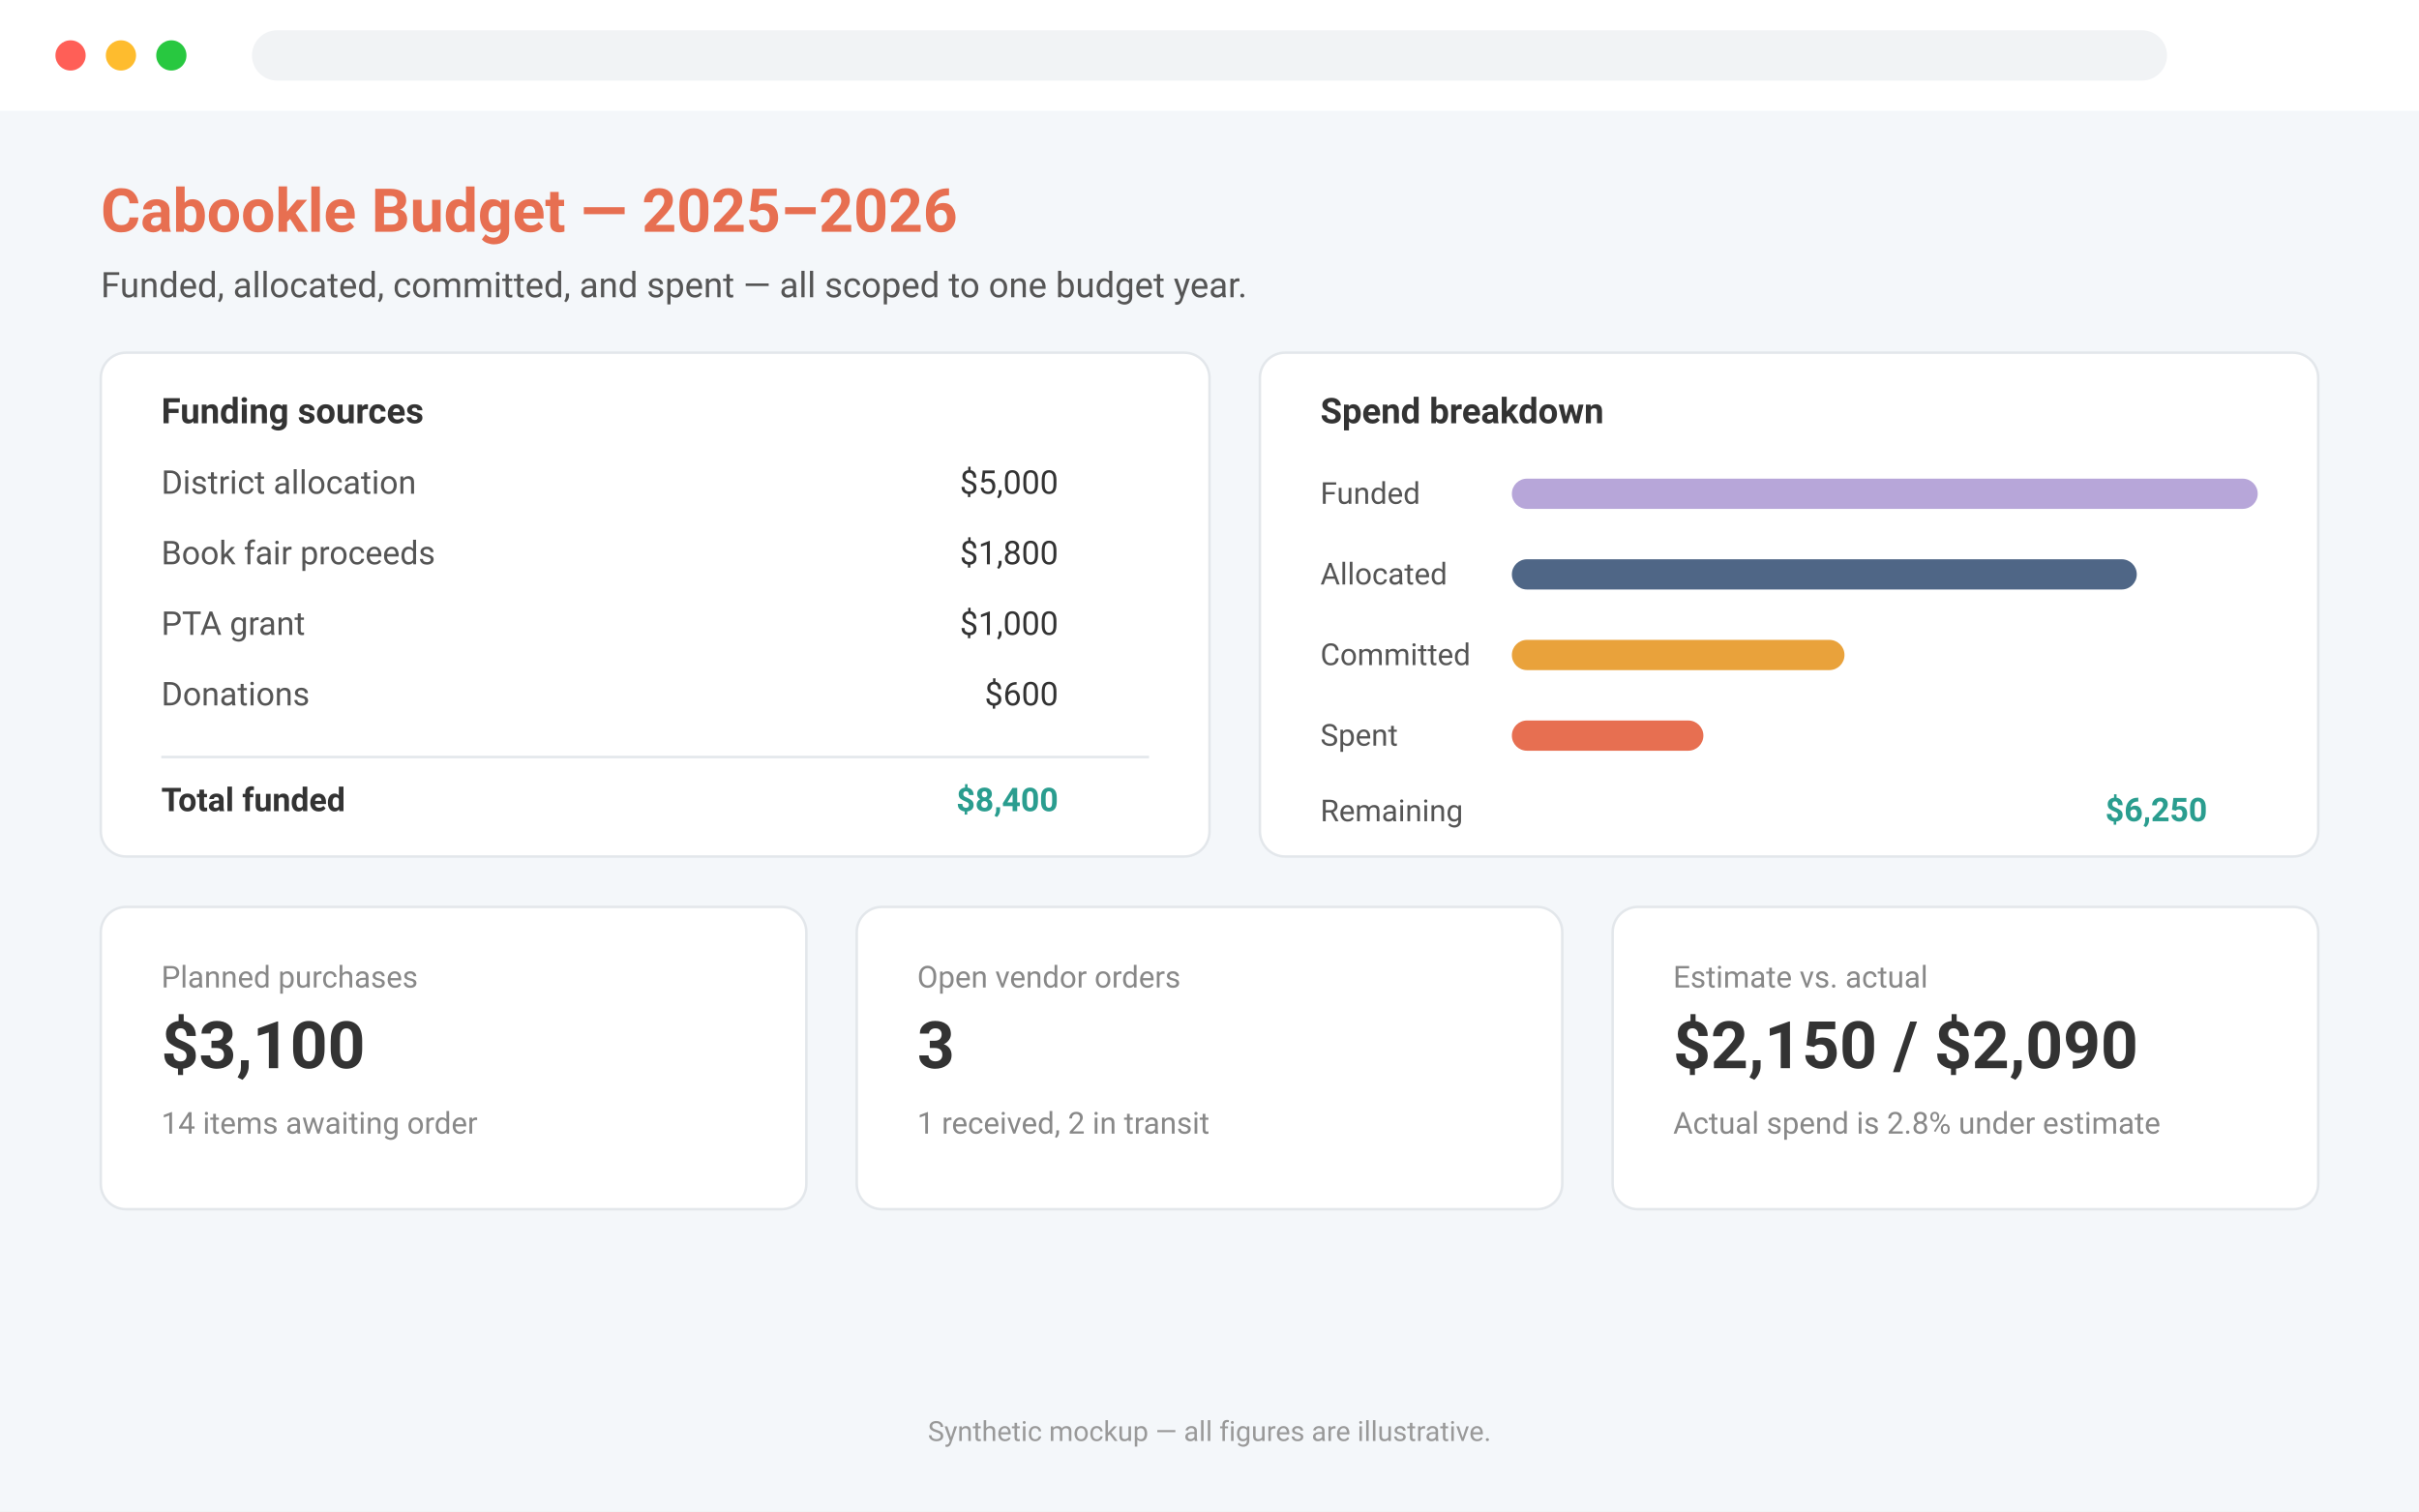
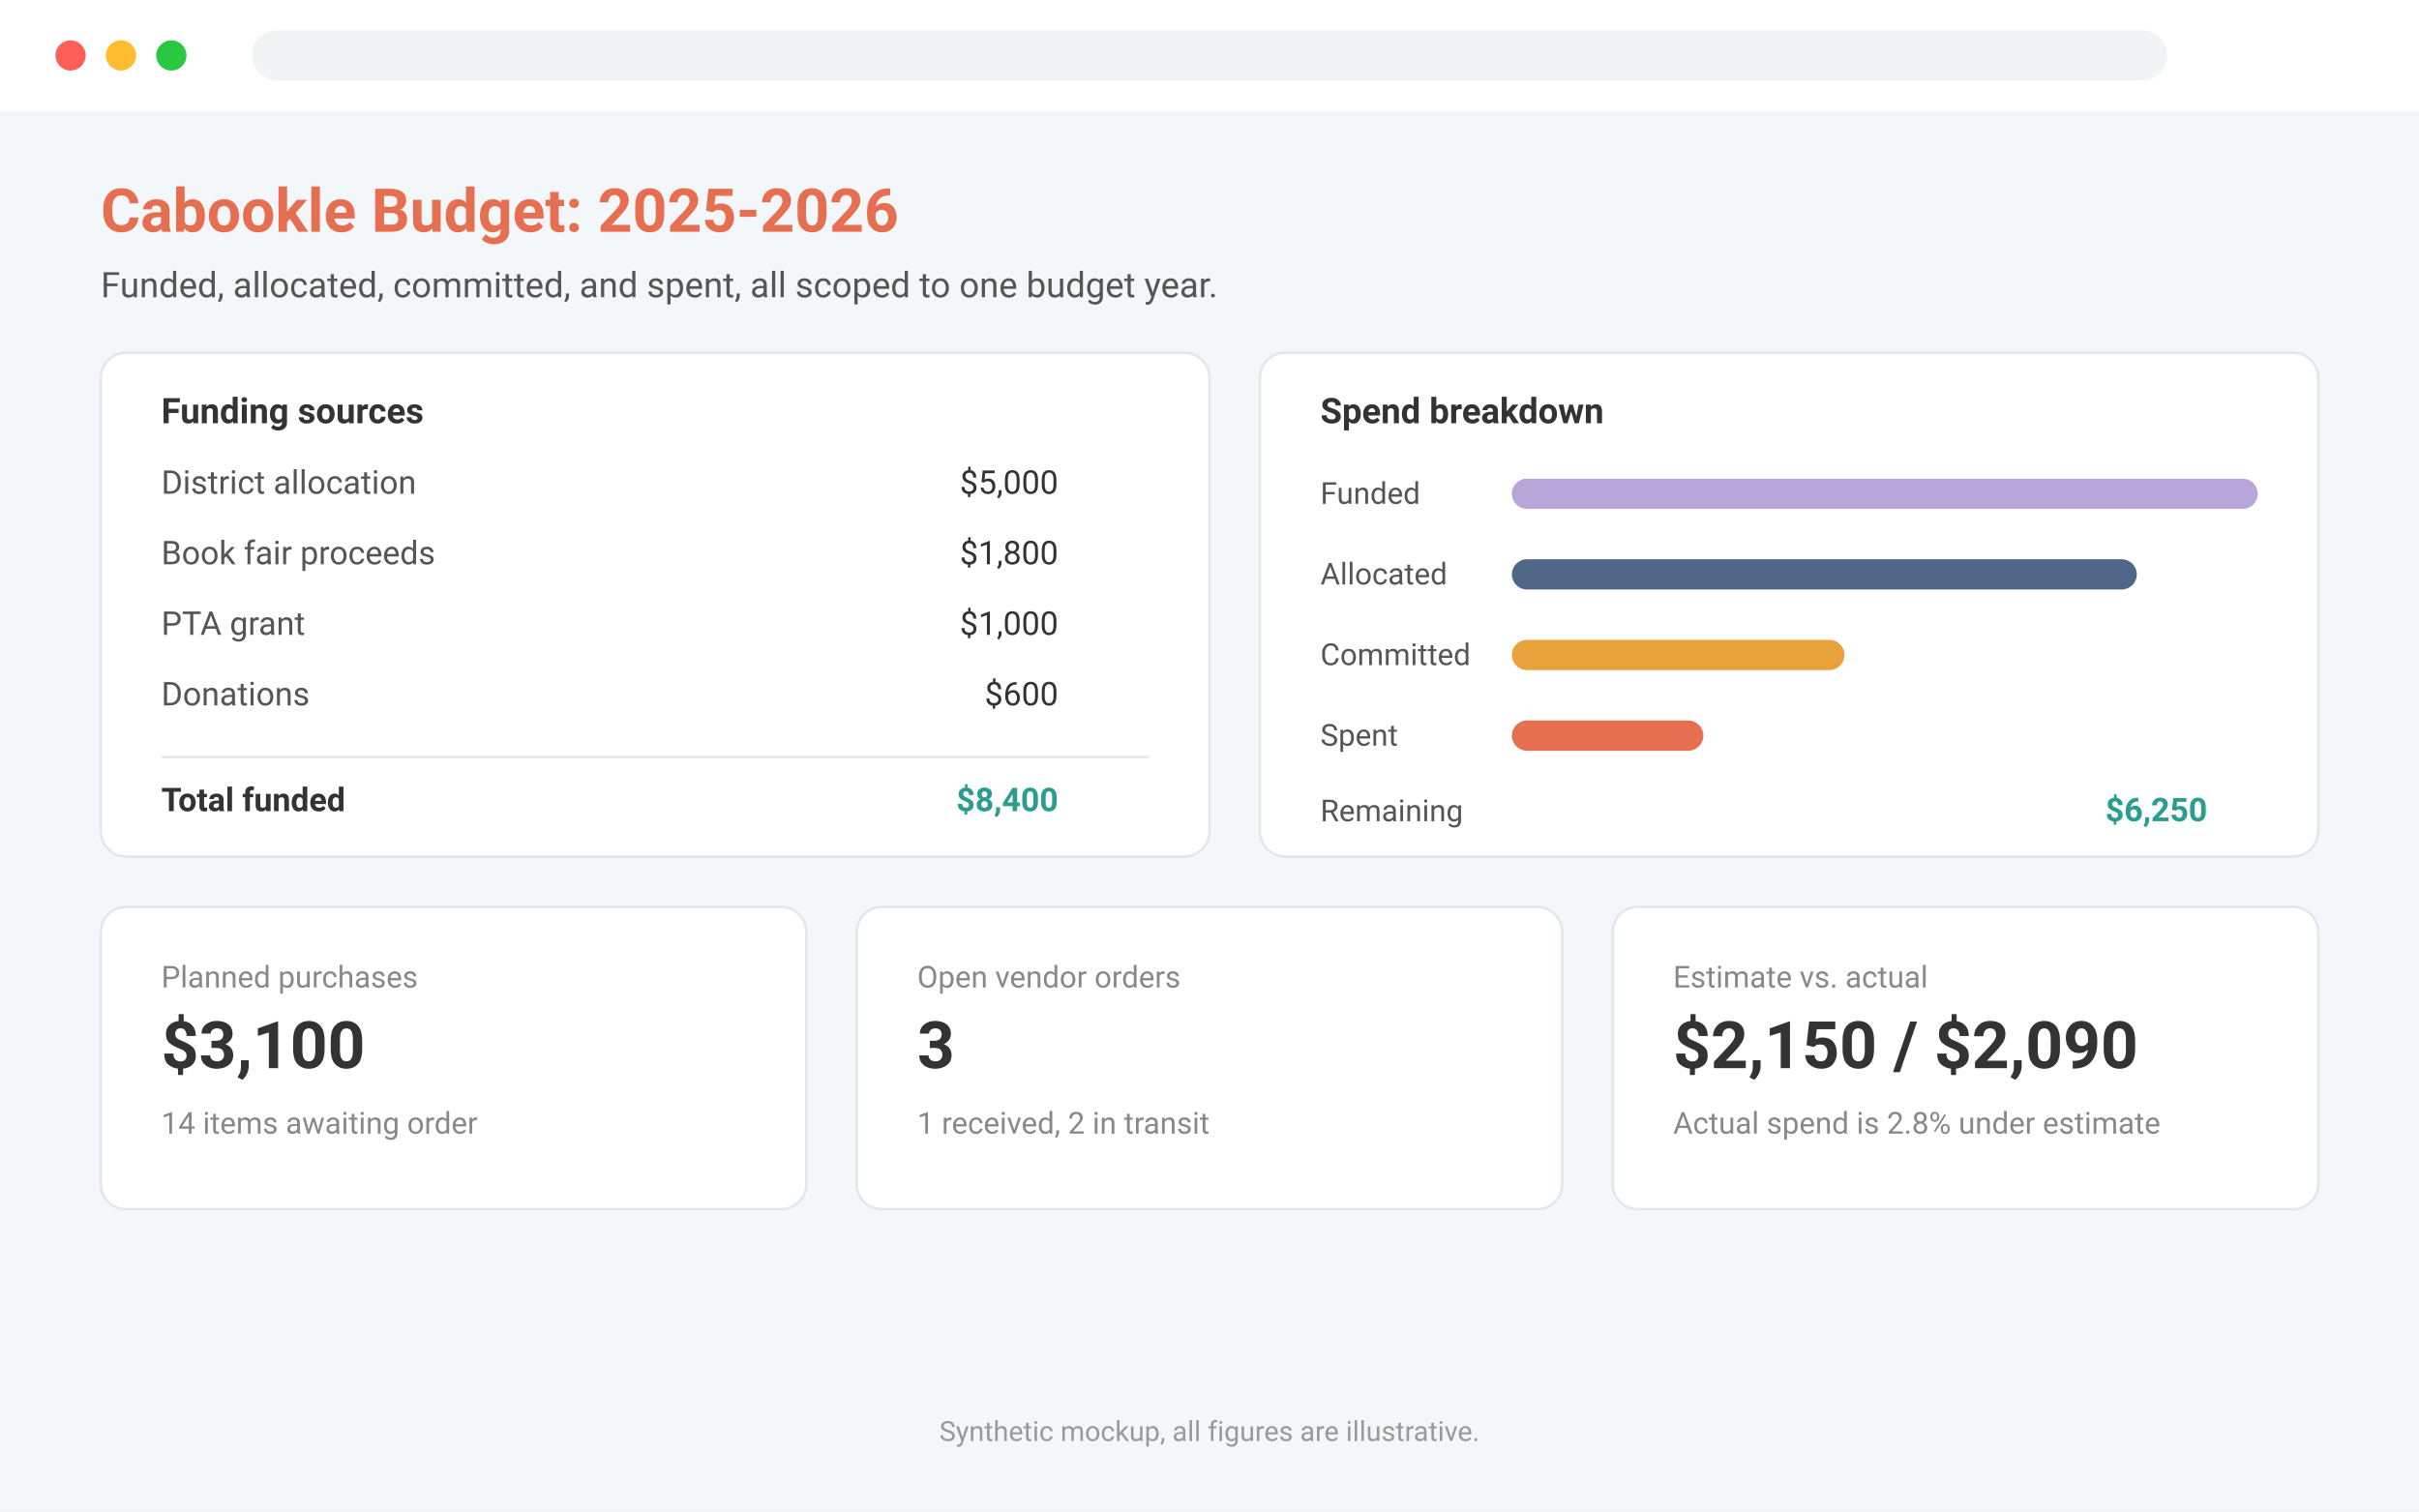
<svg xmlns="http://www.w3.org/2000/svg" viewBox="0 0 960 600" font-family="system-ui, -apple-system, 'Segoe UI', Roboto, sans-serif">
  <rect width="960" height="600" fill="#F4F7FA" />
  <rect x="0" y="0" width="960" height="44" fill="#ffffff" />
  <circle cx="28" cy="22" r="6" fill="#ff5f57" />
  <circle cx="48" cy="22" r="6" fill="#febc2e" />
  <circle cx="68" cy="22" r="6" fill="#28c840" />
  <rect x="100" y="12" width="760" height="20" rx="10" fill="#F1F3F5" />
-   <text x="40" y="92" font-size="24" font-weight="700" fill="#E76F51">Cabookle Budget — 2025–2026</text>
-   <text x="40" y="118" font-size="14" fill="#555">Funded, allocated, committed, and spent — all scoped to one budget year.</text>
+   <text x="40" y="92" font-size="24" font-weight="700" fill="#E76F51">Cabookle Budget: 2025-2026</text>
+   <text x="40" y="118" font-size="14" fill="#555">Funded, allocated, committed, and spent, all scoped to one budget year.</text>
  <rect x="40" y="140" width="440" height="200" rx="10" fill="#ffffff" stroke="#E3E7EB" />
  <text x="64" y="168" font-size="14" font-weight="700" fill="#333">Funding sources</text>
  <text x="64" y="196" font-size="13" fill="#555">District allocation</text>
  <text x="420" y="196" text-anchor="end" font-size="13" fill="#333">$5,000</text>
  <text x="64" y="224" font-size="13" fill="#555">Book fair proceeds</text>
  <text x="420" y="224" text-anchor="end" font-size="13" fill="#333">$1,800</text>
  <text x="64" y="252" font-size="13" fill="#555">PTA grant</text>
  <text x="420" y="252" text-anchor="end" font-size="13" fill="#333">$1,000</text>
  <text x="64" y="280" font-size="13" fill="#555">Donations</text>
  <text x="420" y="280" text-anchor="end" font-size="13" fill="#333">$600</text>
  <rect x="64" y="300" width="392" height="1" fill="#E3E7EB" />
  <text x="64" y="322" font-size="13" font-weight="700" fill="#333">Total funded</text>
  <text x="420" y="322" text-anchor="end" font-size="13" font-weight="700" fill="#2A9D8F">$8,400</text>
  <rect x="500" y="140" width="420" height="200" rx="10" fill="#ffffff" stroke="#E3E7EB" />
  <text x="524" y="168" font-size="14" font-weight="700" fill="#333">Spend breakdown</text>
  <text x="524" y="200" font-size="12" fill="#555">Funded</text>
  <rect x="600" y="190" width="296" height="12" rx="6" fill="#B7A6D9" />
  <text x="524" y="232" font-size="12" fill="#555">Allocated</text>
  <rect x="600" y="222" width="248" height="12" rx="6" fill="#4F6686" />
  <text x="524" y="264" font-size="12" fill="#555">Committed</text>
  <rect x="600" y="254" width="132" height="12" rx="6" fill="#E9A23B" />
  <text x="524" y="296" font-size="12" fill="#555">Spent</text>
  <rect x="600" y="286" width="76" height="12" rx="6" fill="#E76F51" />
  <text x="524" y="326" font-size="12" fill="#555">Remaining</text>
  <text x="876" y="326" text-anchor="end" font-size="13" font-weight="700" fill="#2A9D8F">$6,250</text>
  <rect x="40" y="360" width="280" height="120" rx="10" fill="#ffffff" stroke="#E3E7EB" />
  <text x="64" y="392" font-size="12" fill="#888">Planned purchases</text>
  <text x="64" y="424" font-size="26" font-weight="700" fill="#333">$3,100</text>
  <text x="64" y="450" font-size="12" fill="#888">14 items awaiting order</text>
  <rect x="340" y="360" width="280" height="120" rx="10" fill="#ffffff" stroke="#E3E7EB" />
  <text x="364" y="392" font-size="12" fill="#888">Open vendor orders</text>
  <text x="364" y="424" font-size="26" font-weight="700" fill="#333">3</text>
  <text x="364" y="450" font-size="12" fill="#888">1 received, 2 in transit</text>
  <rect x="640" y="360" width="280" height="120" rx="10" fill="#ffffff" stroke="#E3E7EB" />
  <text x="664" y="392" font-size="12" fill="#888">Estimate vs. actual</text>
  <text x="664" y="424" font-size="26" font-weight="700" fill="#333">$2,150 / $2,090</text>
  <text x="664" y="450" font-size="12" fill="#888">Actual spend is 2.8% under estimate</text>
-   <text x="480" y="572" text-anchor="middle" font-size="11" fill="#999">Synthetic mockup — all figures are illustrative.</text>
+   <text x="480" y="572" text-anchor="middle" font-size="11" fill="#999">Synthetic mockup, all figures are illustrative.</text>
</svg>
